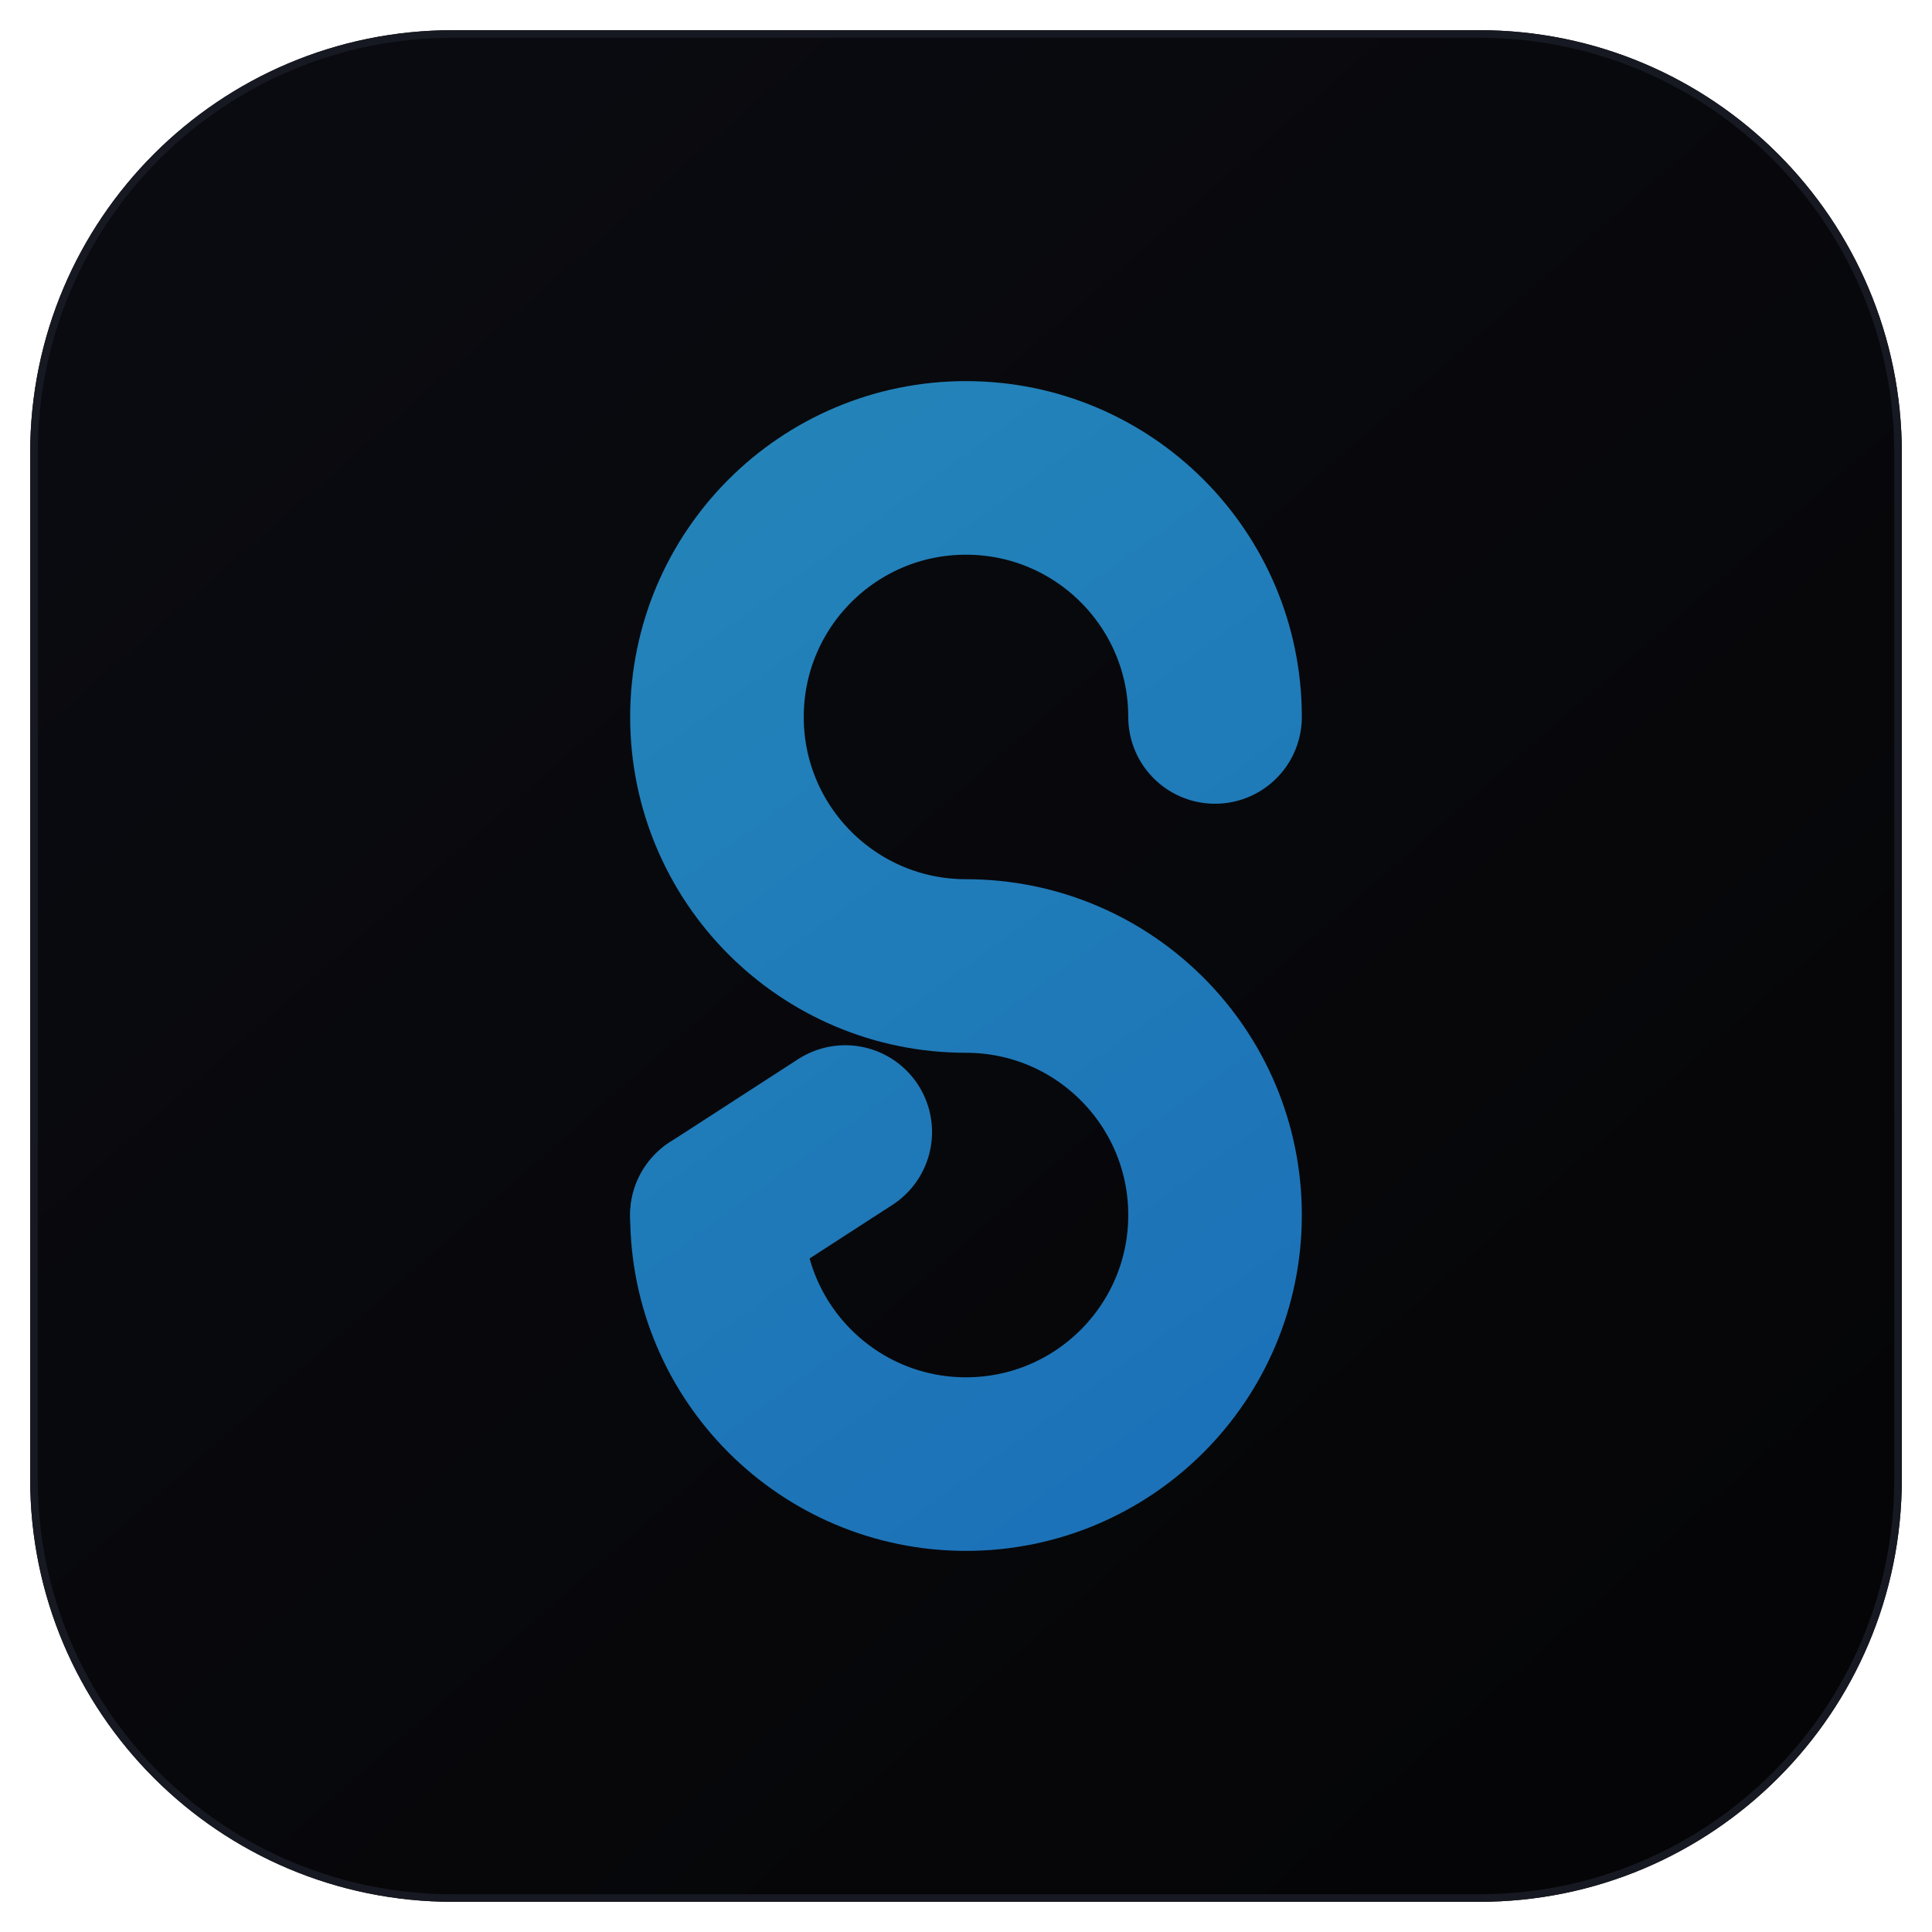
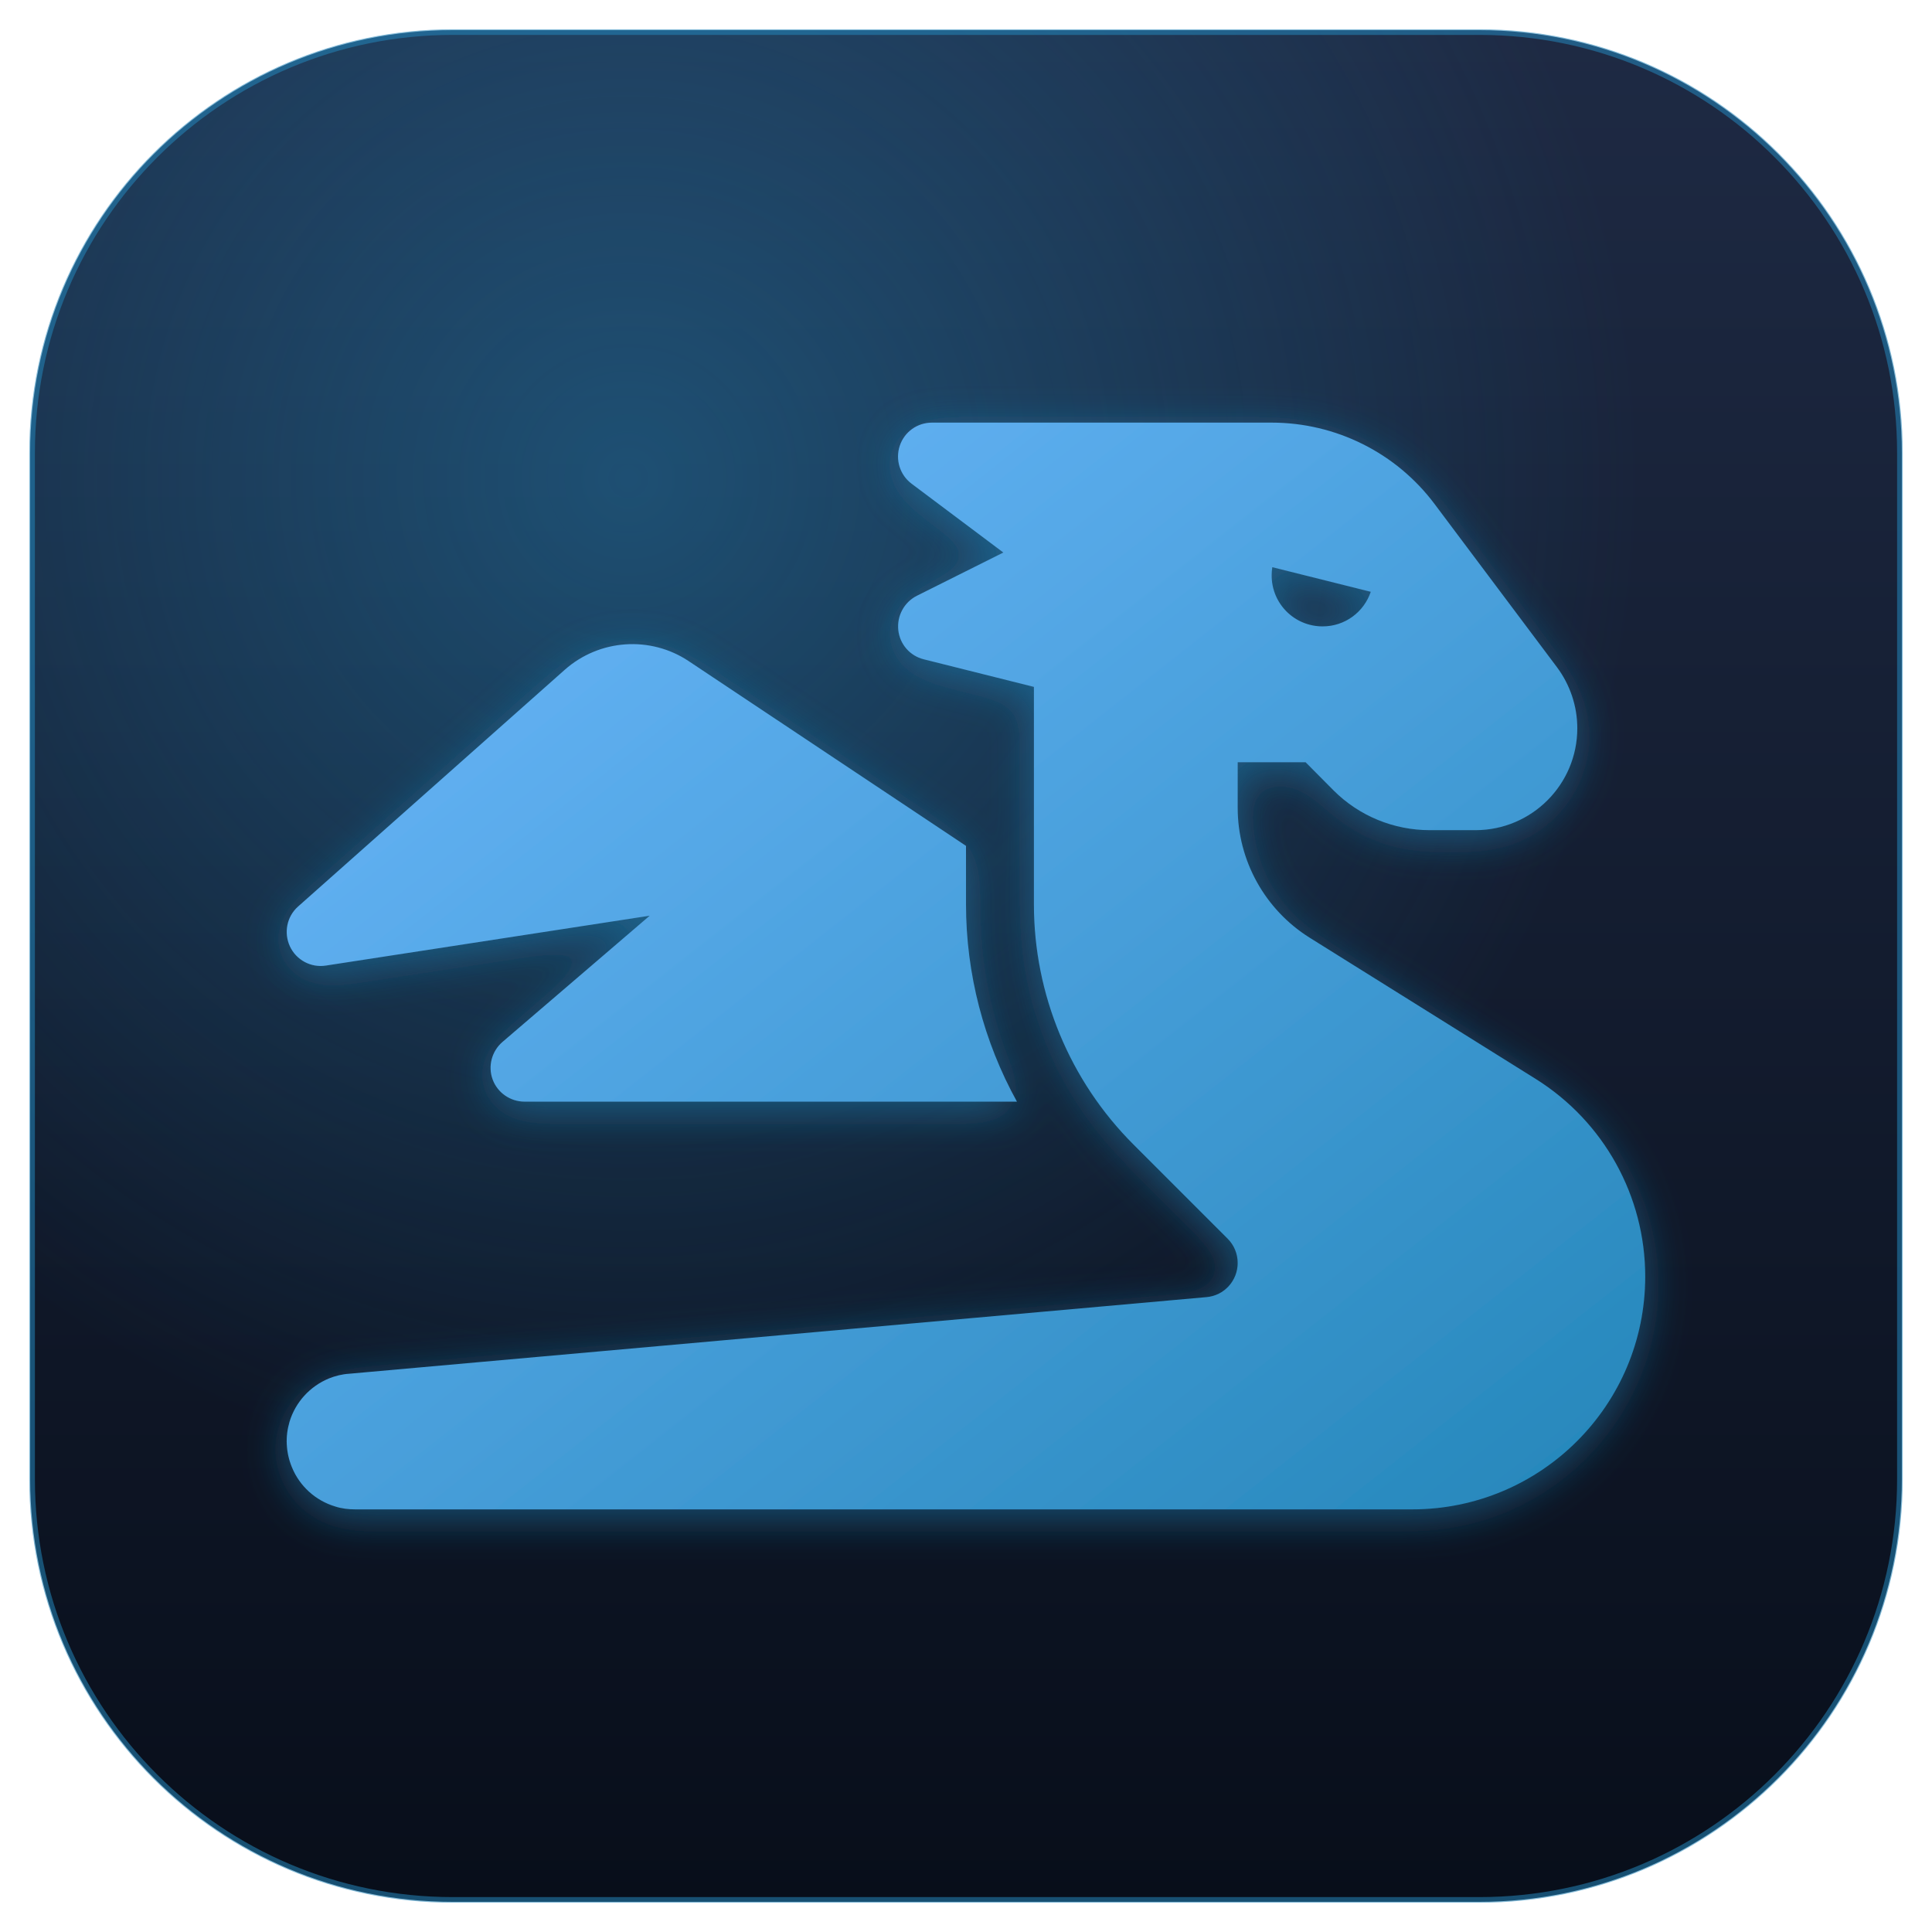
- <svg xmlns="http://www.w3.org/2000/svg" width="512" height="512" viewBox="0 0 512 512" fill="none" role="img" aria-label="Snagarr">
+ <svg xmlns="http://www.w3.org/2000/svg" viewBox="0 0 512 512" role="img" aria-label="Snagarr">
  <defs>
-     <linearGradient id="snagarrCobalt" x1="150" y1="110" x2="362" y2="402" gradientUnits="userSpaceOnUse">
-       <stop offset="0" stop-color="#2486B9" />
-       <stop offset="1" stop-color="#1B6FB8" />
+     <linearGradient id="tile" x1="0" y1="0" x2="0" y2="1">
+       <stop offset="0" stop-color="#1E2A44" />
+       <stop offset="1" stop-color="#080E1A" />
    </linearGradient>
-     <linearGradient id="snagarrTile" x1="80" y1="60" x2="440" y2="470" gradientUnits="userSpaceOnUse">
-       <stop offset="0" stop-color="#0A0B10" />
-       <stop offset="1" stop-color="#050507" />
+     <radialGradient id="glow" cx="0.32" cy="0.24" r="0.9">
+       <stop offset="0" stop-color="#2486B9" stop-opacity="0.45" />
+       <stop offset="0.6" stop-color="#2486B9" stop-opacity="0" />
+     </radialGradient>
+     <linearGradient id="ink" x1="0" y1="0" x2="1" y2="1">
+       <stop offset="0" stop-color="#6FBAFF" />
+       <stop offset="1" stop-color="#2486B9" />
    </linearGradient>
+     <filter id="ds" x="-20%" y="-20%" width="140%" height="140%">
+       <feDropShadow dx="0" dy="4" stdDeviation="10" flood-color="#2486B9" flood-opacity="0.55" />
+     </filter>
  </defs>
-   <rect x="8" y="8" width="496" height="496" rx="112" fill="url(#snagarrTile)" />
-   <rect x="9" y="9" width="494" height="494" rx="111" fill="none" stroke="#171922" stroke-width="2" />
-   <g fill="none" stroke="url(#snagarrCobalt)" stroke-width="46" stroke-linecap="round" stroke-linejoin="round">
-     <path d="M 322 190 A 66 66 0 1 0 256 256 A 66 66 0 1 1 190 322" />
-     <path d="M 190 322 L 224 300" />
+   <rect x="8" y="8" width="496" height="496" rx="112" fill="url(#tile)" />
+   <rect x="8" y="8" width="496" height="496" rx="112" fill="url(#glow)" />
+   <rect x="8.5" y="8.5" width="495" height="495" rx="111.5" fill="none" stroke="#2486B9" stroke-opacity="0.55" stroke-width="1.5" />
+   <g transform="translate(76,112) scale(0.5625)" filter="url(#ds)">
+     <path fill="url(#ink)" d="m352 124.5l-51.9-13c-6.5-1.6-11.3-7.1-12-13.8s2.8-13.1 8.7-16.1l40.8-20.4l-43.2-32.4c-5.5-4.1-7.8-11.3-5.6-17.9S297.1 0 304 0h160c30.2 0 58.7 14.2 76.8 38.4l57.6 76.8c6.2 8.3 9.6 18.4 9.6 28.8c0 26.5-21.5 48-48 48h-21.5c-17 0-33.3-6.7-45.3-18.7L480 160h-32v21.5c0 24.8 12.8 47.9 33.8 61.1l106.6 66.6c32.1 20.1 51.6 55.2 51.6 93.1c0 60.6-49.1 109.7-109.8 109.7H32.3c-3.3 0-6.6-.4-9.6-1.4c-9.2-2.8-16.7-9.6-20.3-18.5C1 488.7.2 485.2 0 481.4c-.2-3.7.3-7.3 1.3-10.7c2.8-9.2 9.6-16.7 18.6-20.4c3-1.2 6.2-2 9.5-2.2L433.3 412c8.3-.7 14.7-7.7 14.7-16.1c0-4.3-1.7-8.4-4.7-11.4l-44.4-44.4c-30-30-46.9-70.7-46.9-113.1zm160-52.2v-.6zm-1.3 7.4l-46.4-11.6q-.3 1.95-.3 3.9c0 13.3 10.7 24 24 24c10.6 0 19.5-6.8 22.7-16.3m-379.8 36.8c16.3-14.5 40.4-16.2 58.5-4.1l130.6 87v27.5c0 32.8 8.4 64.8 24 93H112c-6.7 0-12.7-4.2-15-10.4s-.5-13.3 4.6-17.7l69.4-59.5l-152.6 23.5c-7 1.1-13.9-2.6-16.9-9S0 232.7 5.3 228z" />
  </g>
</svg>
